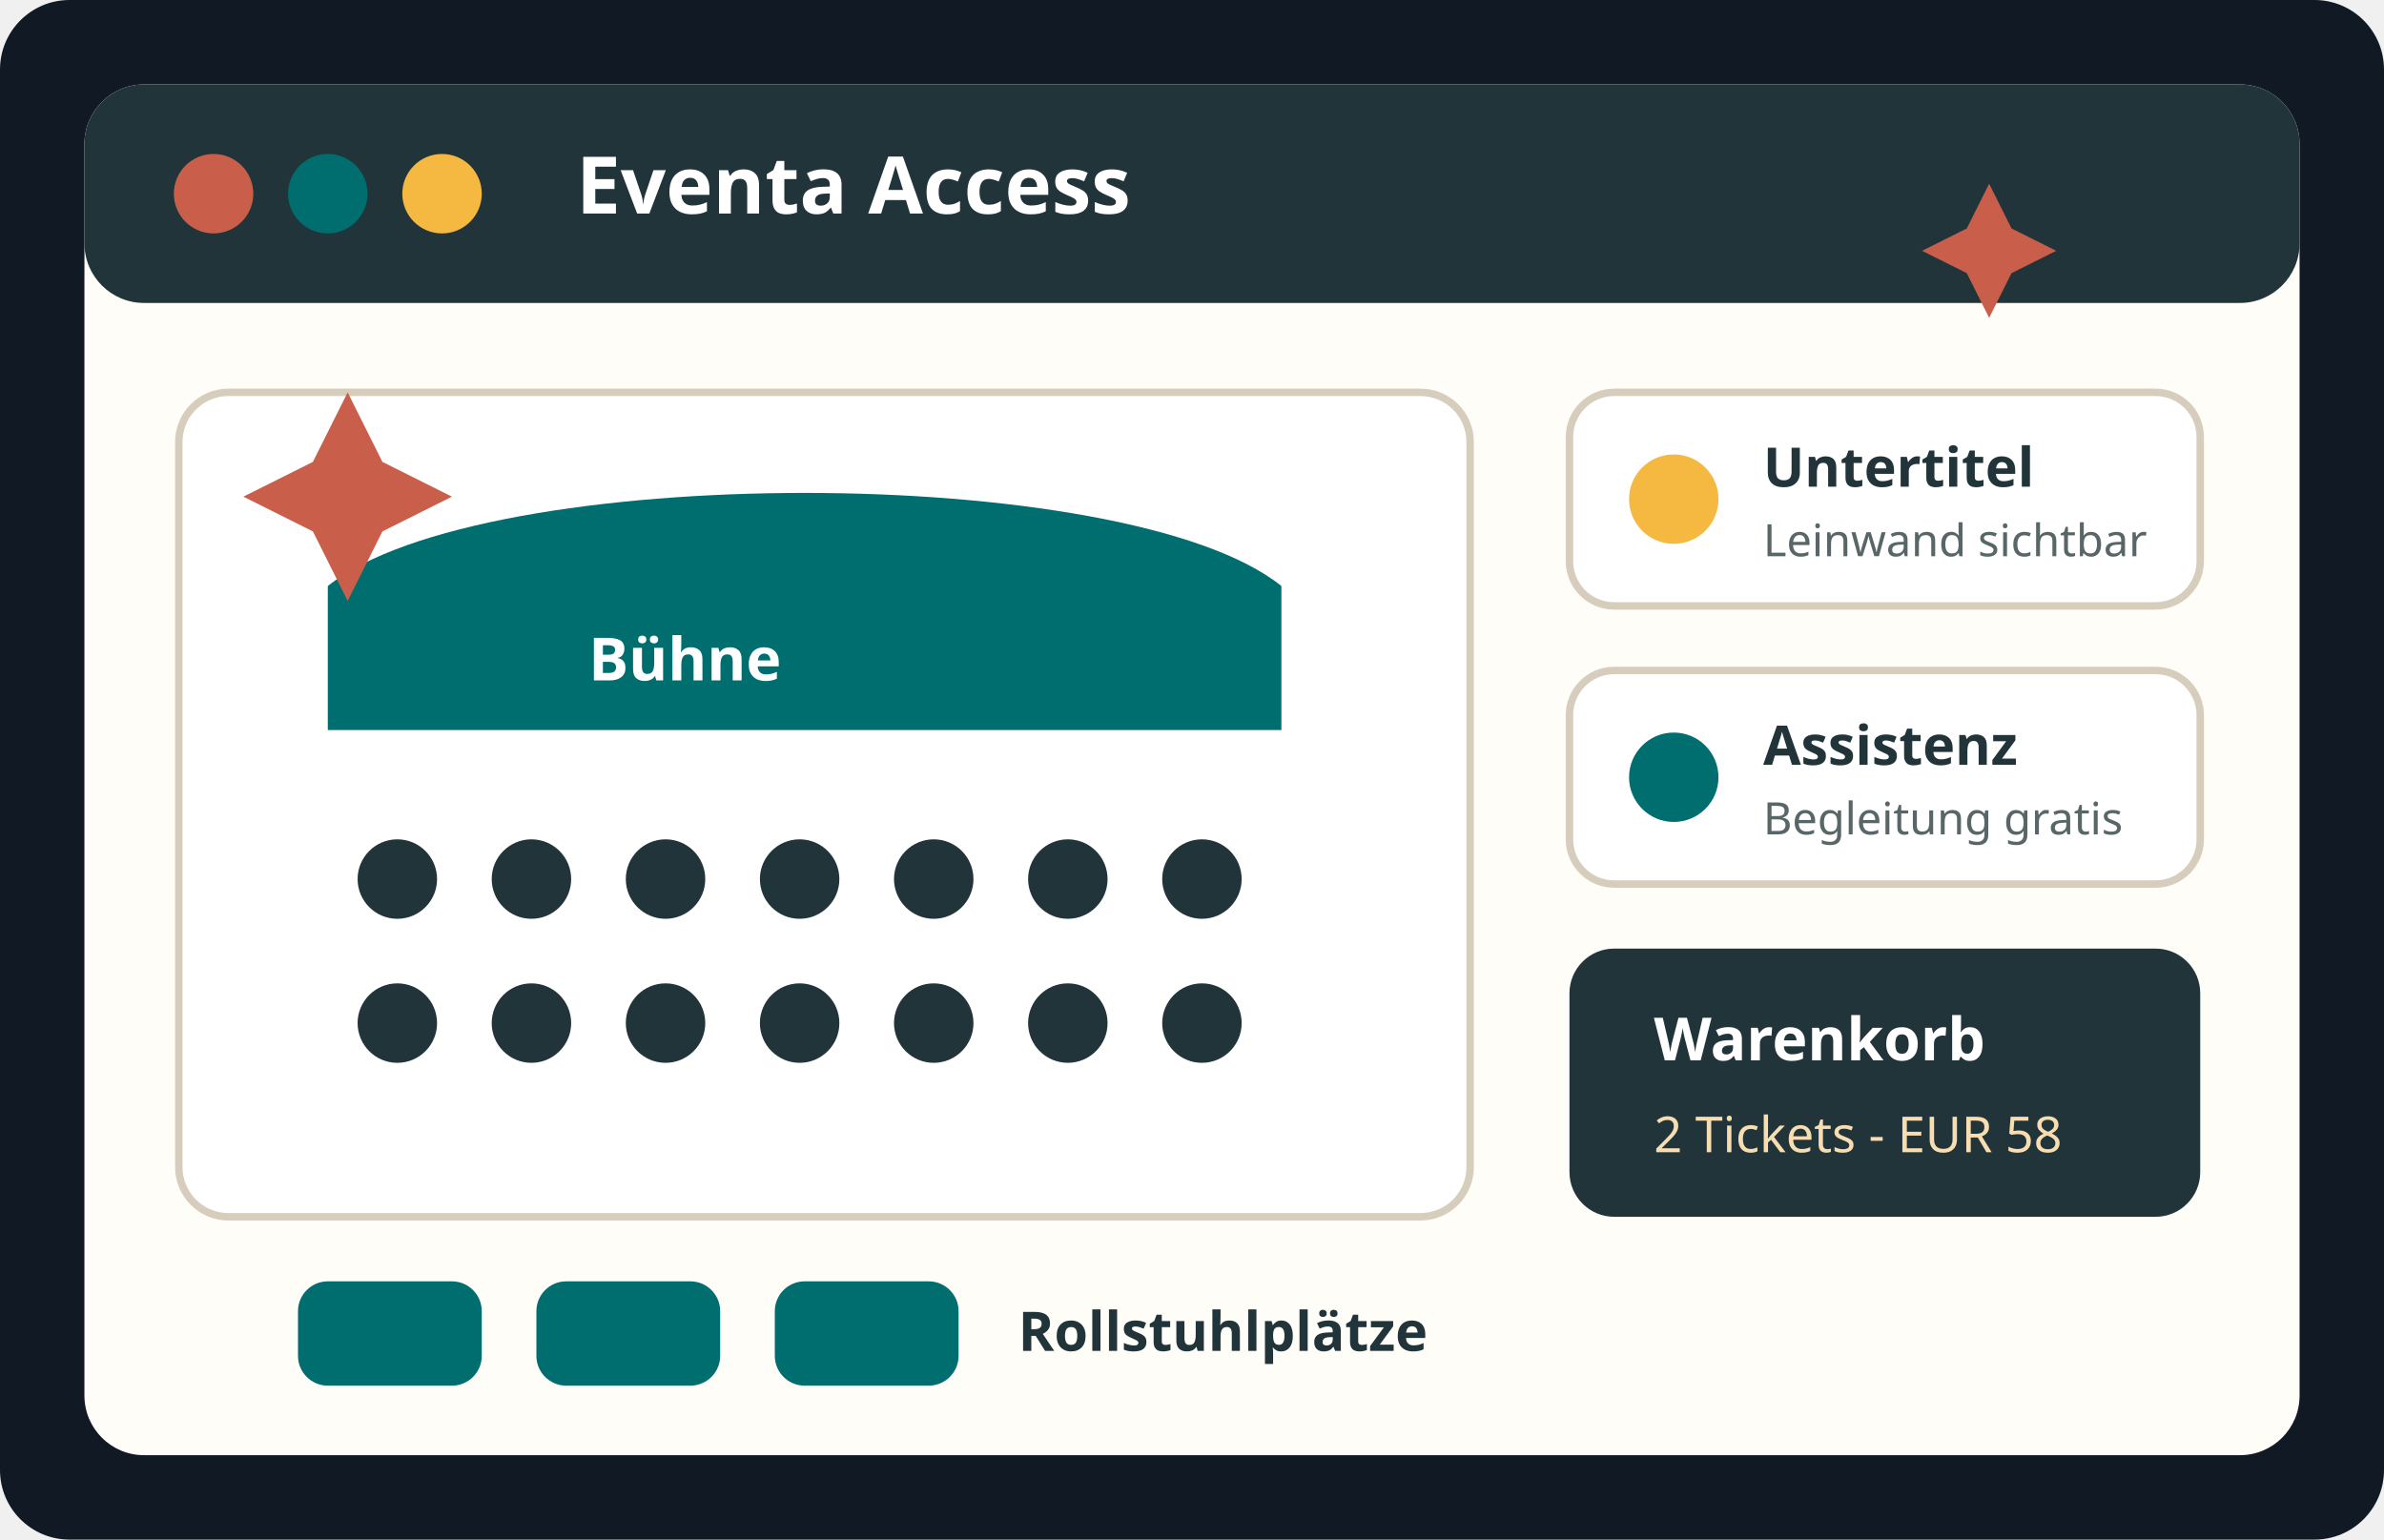
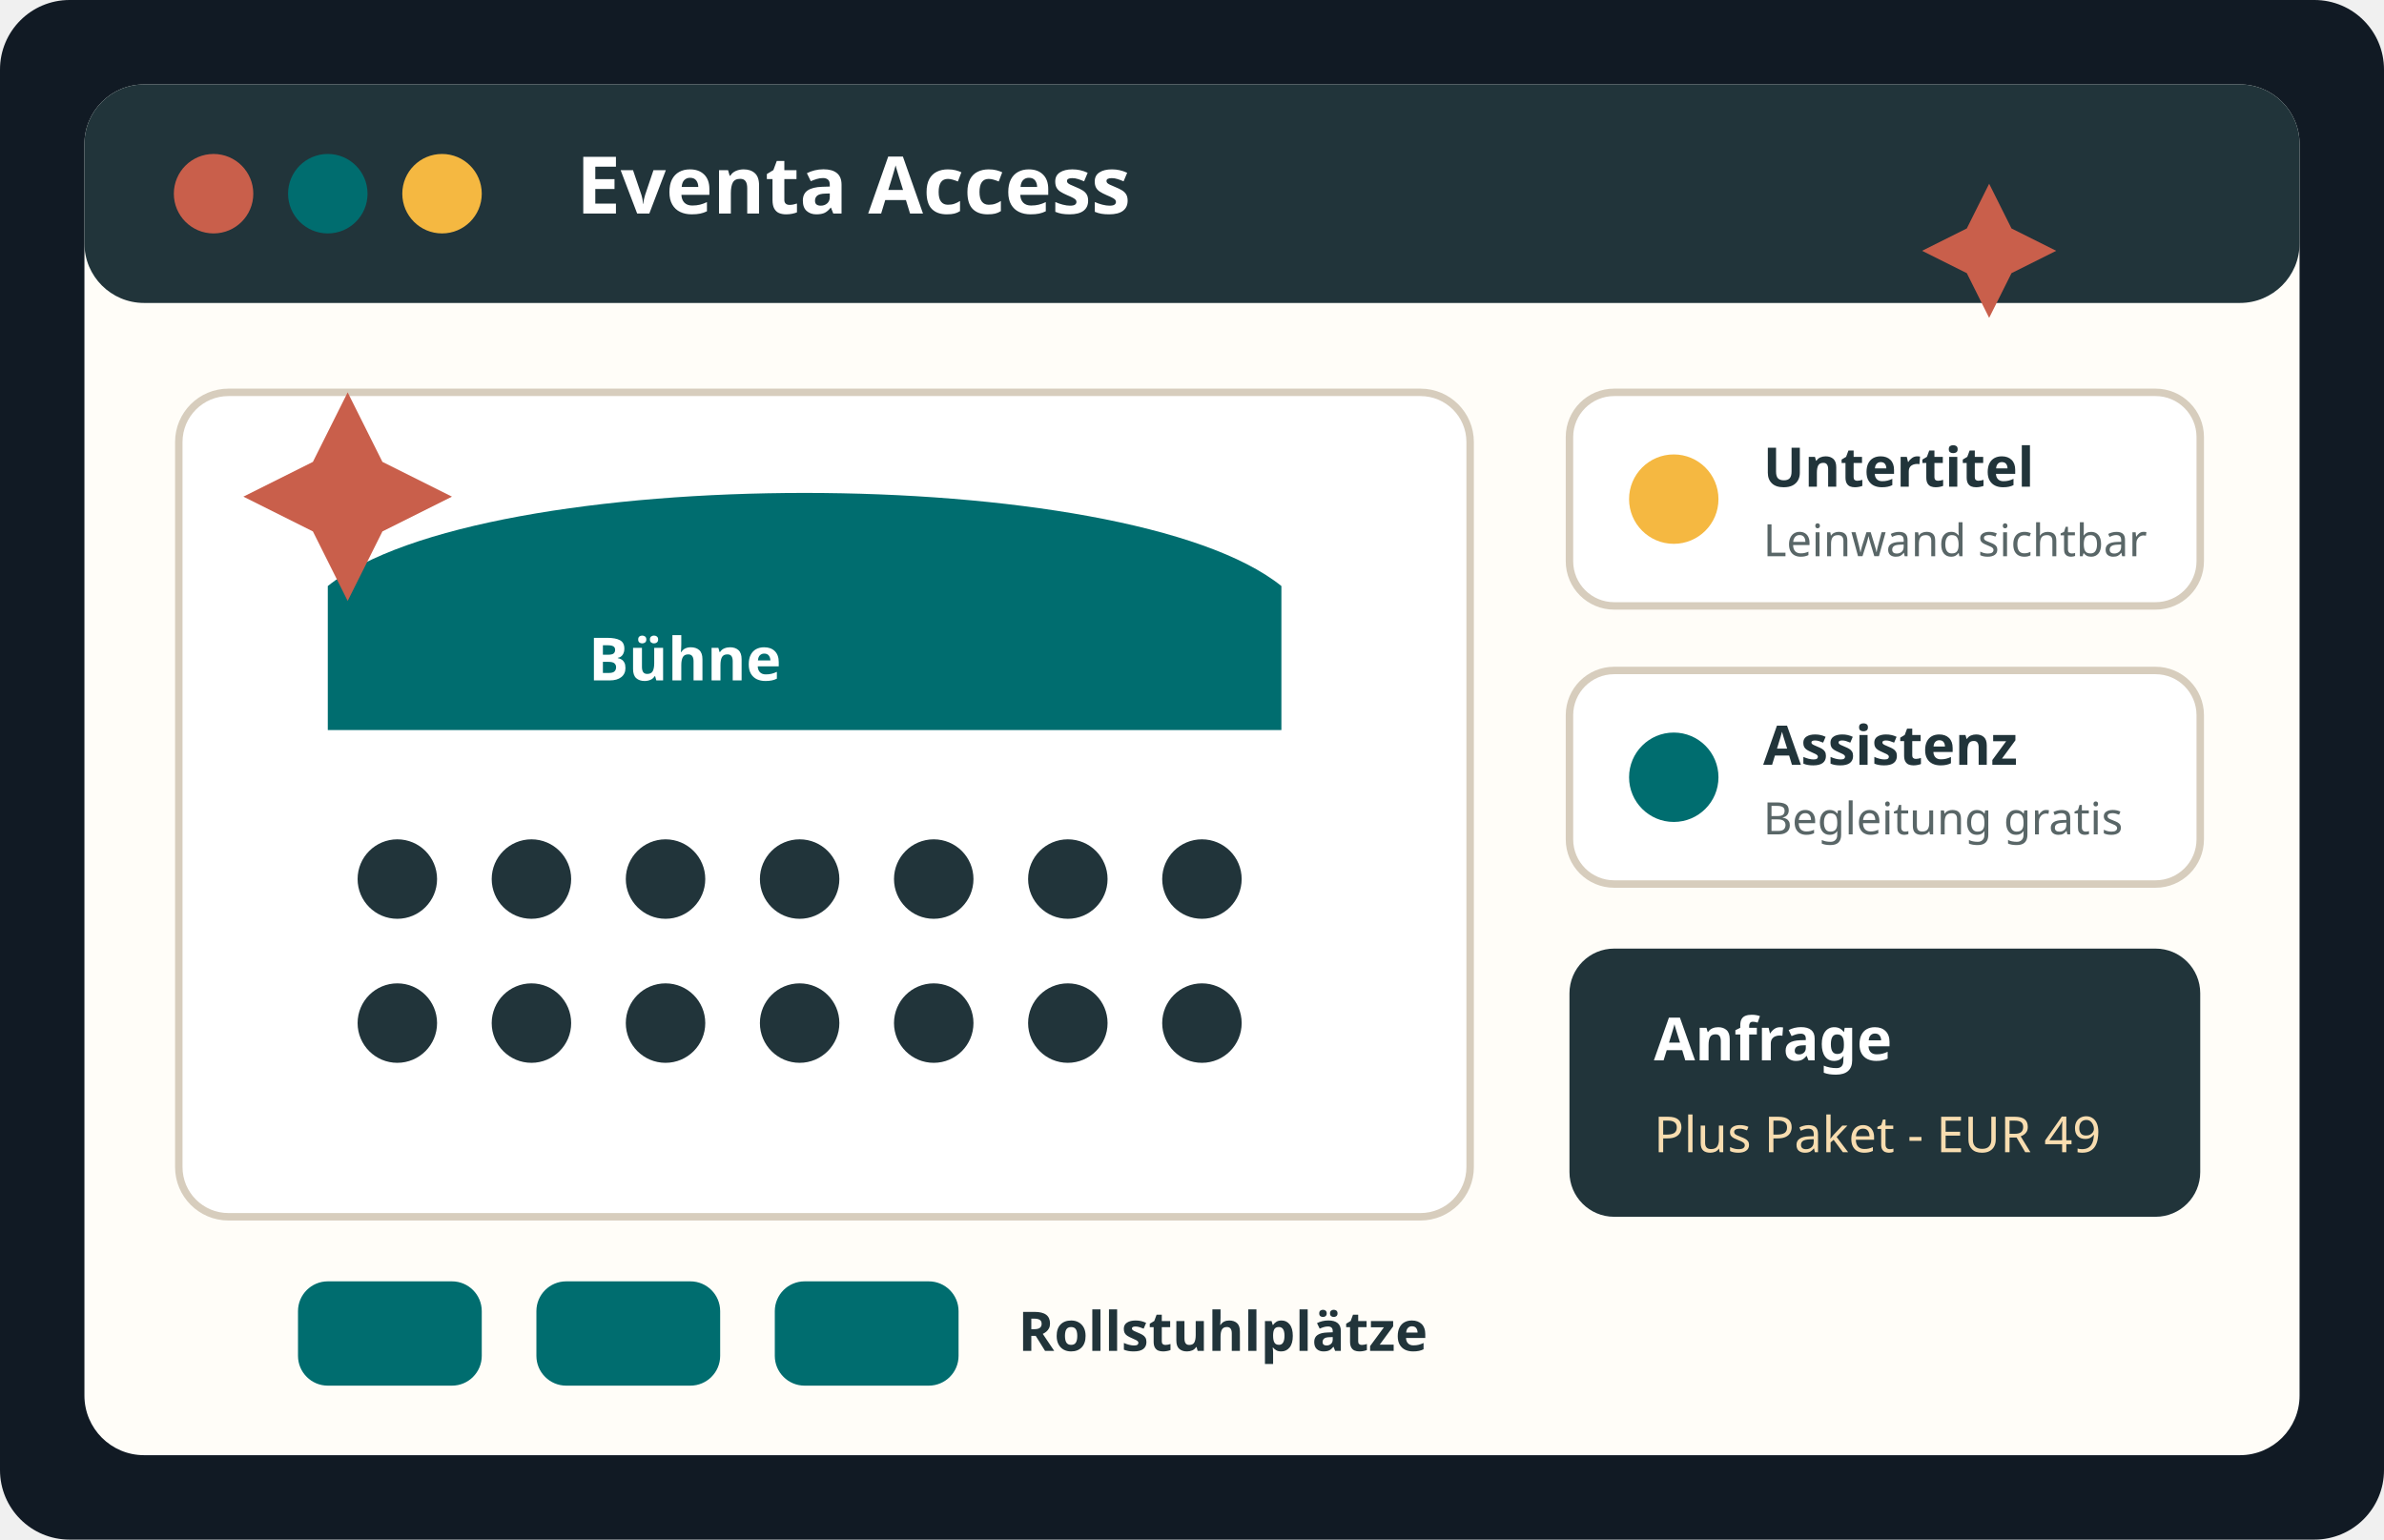
<svg xmlns="http://www.w3.org/2000/svg" viewBox="0 0 960 620" role="img" aria-labelledby="title desc">
  <rect width="960" height="620" rx="28" fill="#111a24" />
  <rect x="34" y="34" width="892" height="552" rx="24" fill="#fffdf8" />
  <rect x="34" y="34" width="892" height="88" rx="24" fill="#21343a" />
  <circle cx="86" cy="78" r="16" fill="#c95f4b" />
  <circle cx="132" cy="78" r="16" fill="#006d6f" />
  <circle cx="178" cy="78" r="16" fill="#f5b841" />
  <text x="232" y="86" fill="#fff" font-size="32" font-family="Aptos, Segoe UI, sans-serif" font-weight="700">Eventa Access</text>
  <rect x="72" y="158" width="520" height="332" rx="20" fill="#ffffff" stroke="#d7cdbd" stroke-width="3" />
  <path d="M132 236c62-50 322-50 384 0v58H132v-58z" fill="#006d6f" />
  <text x="237" y="274" fill="#fff" font-size="24" font-family="Aptos, Segoe UI, sans-serif" font-weight="700">Bühne</text>
  <g fill="#21343a">
    <circle cx="160" cy="354" r="16" />
    <circle cx="214" cy="354" r="16" />
    <circle cx="268" cy="354" r="16" />
    <circle cx="322" cy="354" r="16" />
    <circle cx="376" cy="354" r="16" />
    <circle cx="430" cy="354" r="16" />
    <circle cx="484" cy="354" r="16" />
    <circle cx="160" cy="412" r="16" />
    <circle cx="214" cy="412" r="16" />
    <circle cx="268" cy="412" r="16" />
    <circle cx="322" cy="412" r="16" />
    <circle cx="376" cy="412" r="16" />
    <circle cx="430" cy="412" r="16" />
    <circle cx="484" cy="412" r="16" />
  </g>
  <g fill="#006d6f">
    <rect x="120" y="516" width="74" height="42" rx="12" />
    <rect x="216" y="516" width="74" height="42" rx="12" />
    <rect x="312" y="516" width="74" height="42" rx="12" />
  </g>
  <text x="410" y="544" fill="#21343a" font-size="22" font-family="Aptos, Segoe UI, sans-serif" font-weight="700">Rollstuhlplätze</text>
  <rect x="632" y="158" width="254" height="86" rx="18" fill="#fff" stroke="#d7cdbd" stroke-width="3" />
  <circle cx="674" cy="201" r="18" fill="#f5b841" />
  <text x="710" y="196" fill="#21343a" font-size="22" font-family="Aptos, Segoe UI, sans-serif" font-weight="700">Untertitel</text>
  <text x="710" y="224" fill="#596667" font-size="18" font-family="Aptos, Segoe UI, sans-serif">Leinwand sichtbar</text>
  <rect x="632" y="270" width="254" height="86" rx="18" fill="#fff" stroke="#d7cdbd" stroke-width="3" />
  <circle cx="674" cy="313" r="18" fill="#006d6f" />
  <text x="710" y="308" fill="#21343a" font-size="22" font-family="Aptos, Segoe UI, sans-serif" font-weight="700">Assistenz</text>
  <text x="710" y="336" fill="#596667" font-size="18" font-family="Aptos, Segoe UI, sans-serif">Begleitung gratis</text>
  <rect x="632" y="382" width="254" height="108" rx="18" fill="#21343a" />
-   <text x="666" y="427" fill="#fff" font-size="24" font-family="Aptos, Segoe UI, sans-serif" font-weight="700">Warenkorb</text>
-   <text x="666" y="464" fill="#f8ddb0" font-size="20" font-family="Aptos, Segoe UI, sans-serif">2 Tickets - EUR 58</text>
+   <text x="666" y="427" fill="#fff" font-size="24" font-family="Aptos, Segoe UI, sans-serif" font-weight="700">Anfrage</text>
+   <text x="666" y="464" fill="#f8ddb0" font-size="20" font-family="Aptos, Segoe UI, sans-serif">Plus Paket - EUR 49</text>
  <path d="M126 186l14-28 14 28 28 14-28 14-14 28-14-28-28-14 28-14zM792 92l9-18 9 18 18 9-18 9-9 18-9-18-18-9 18-9z" fill="#c95f4b" />
</svg>
